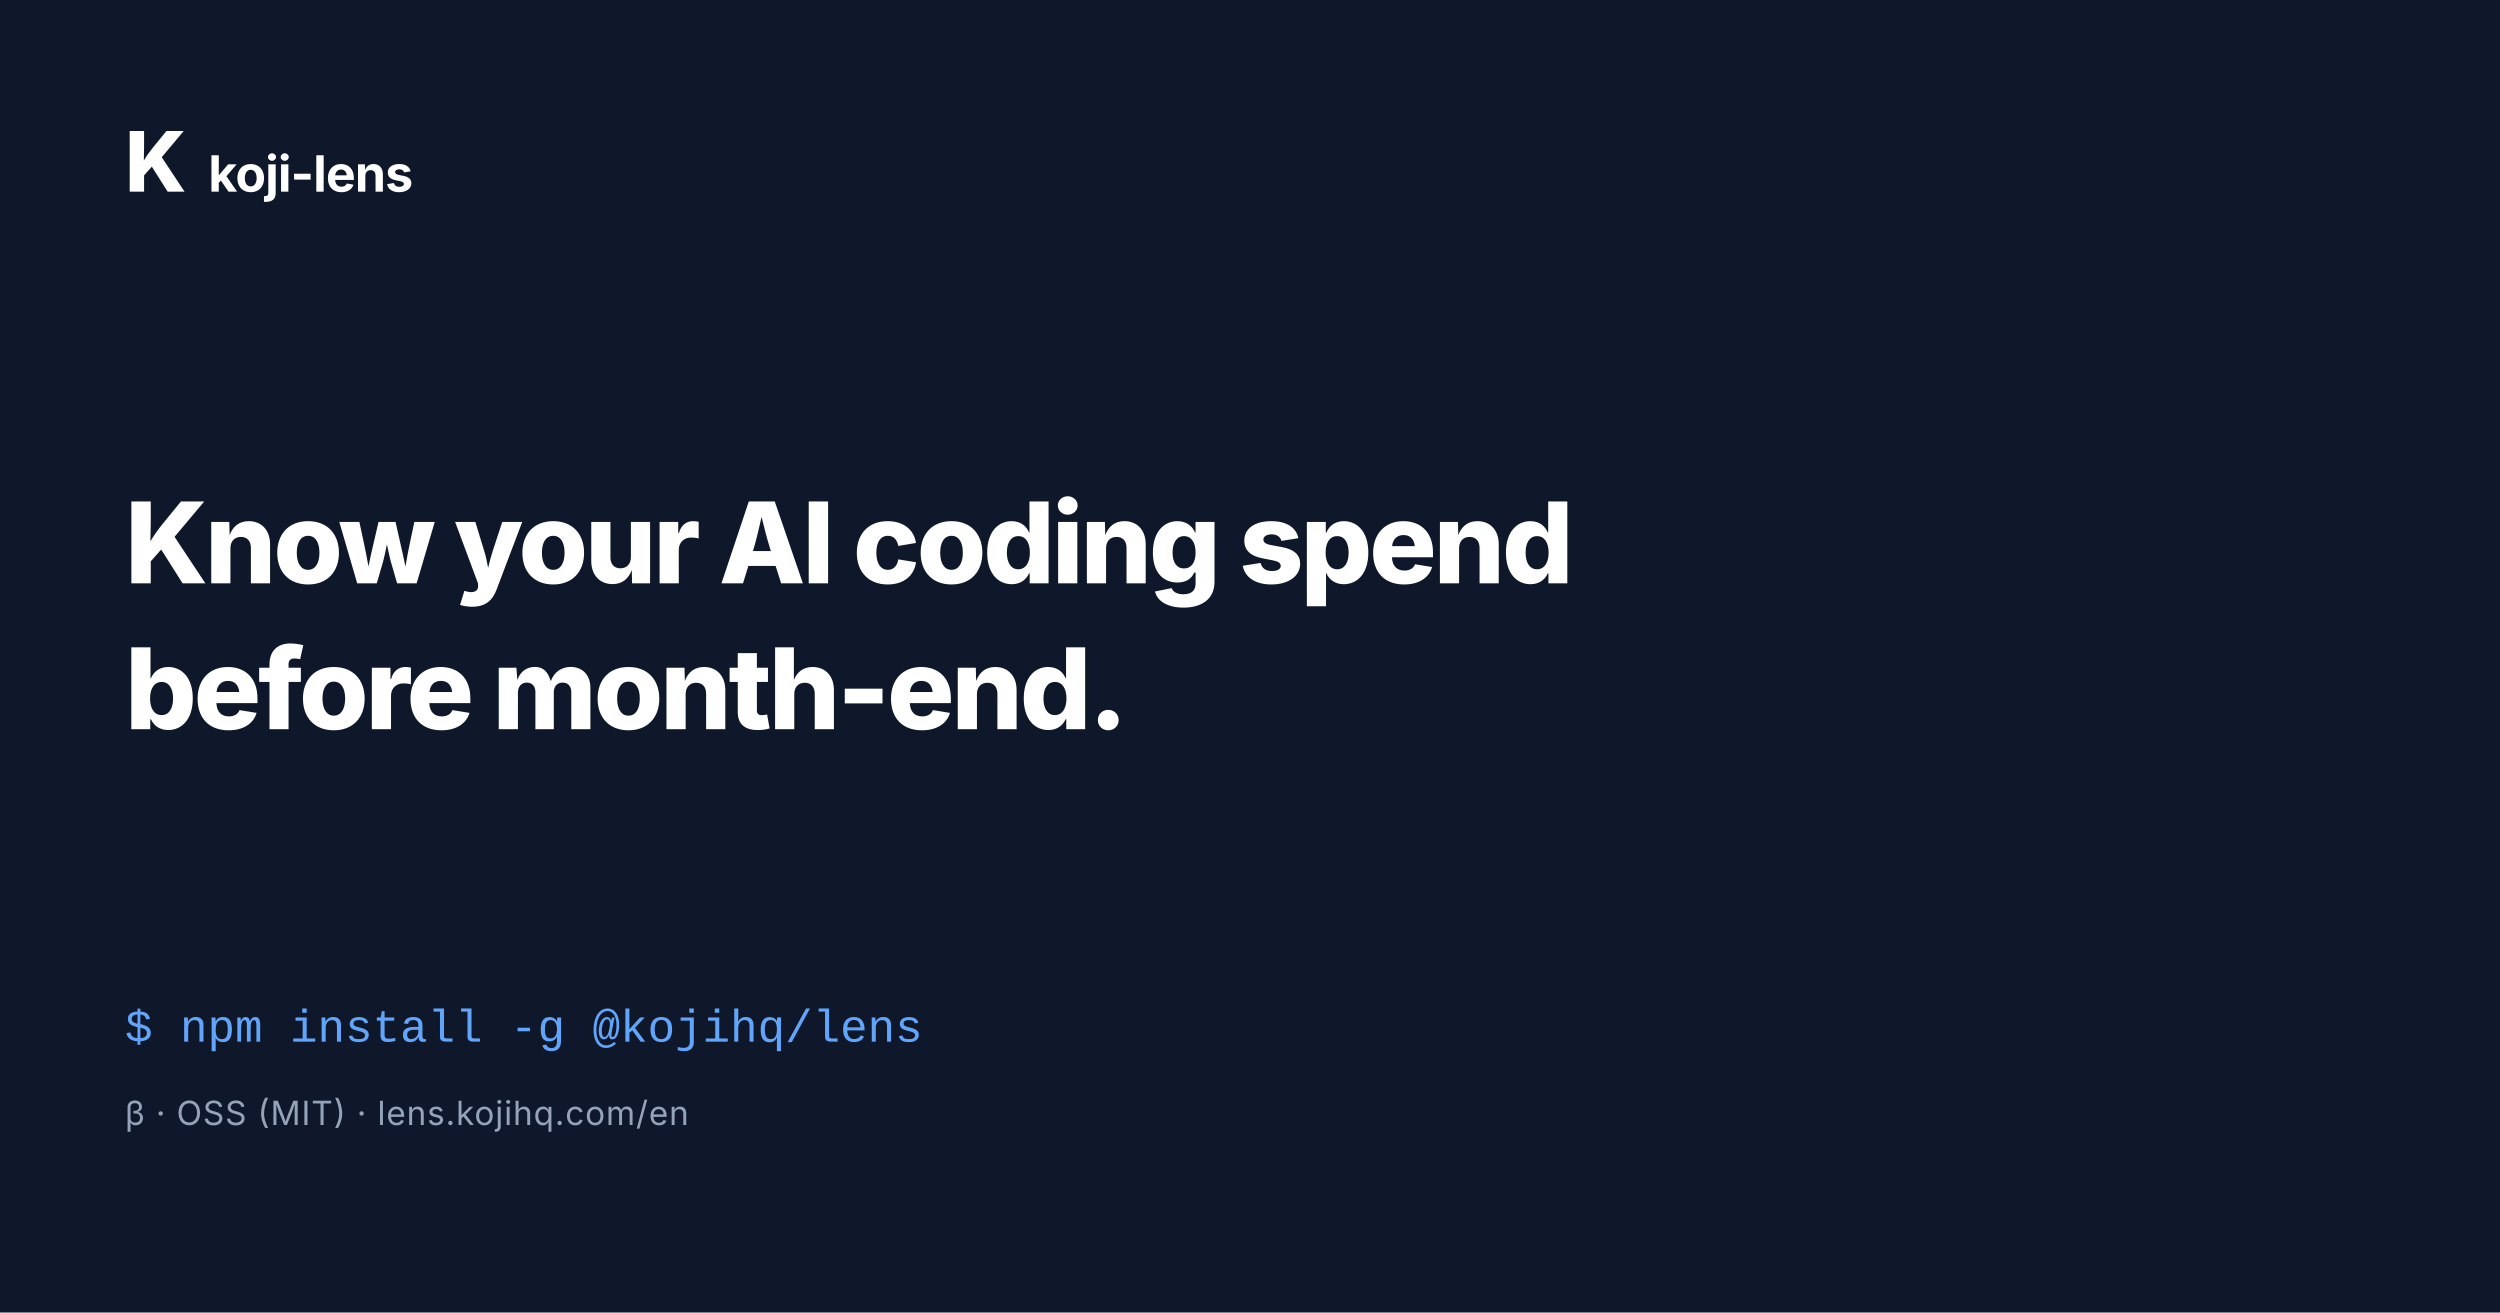
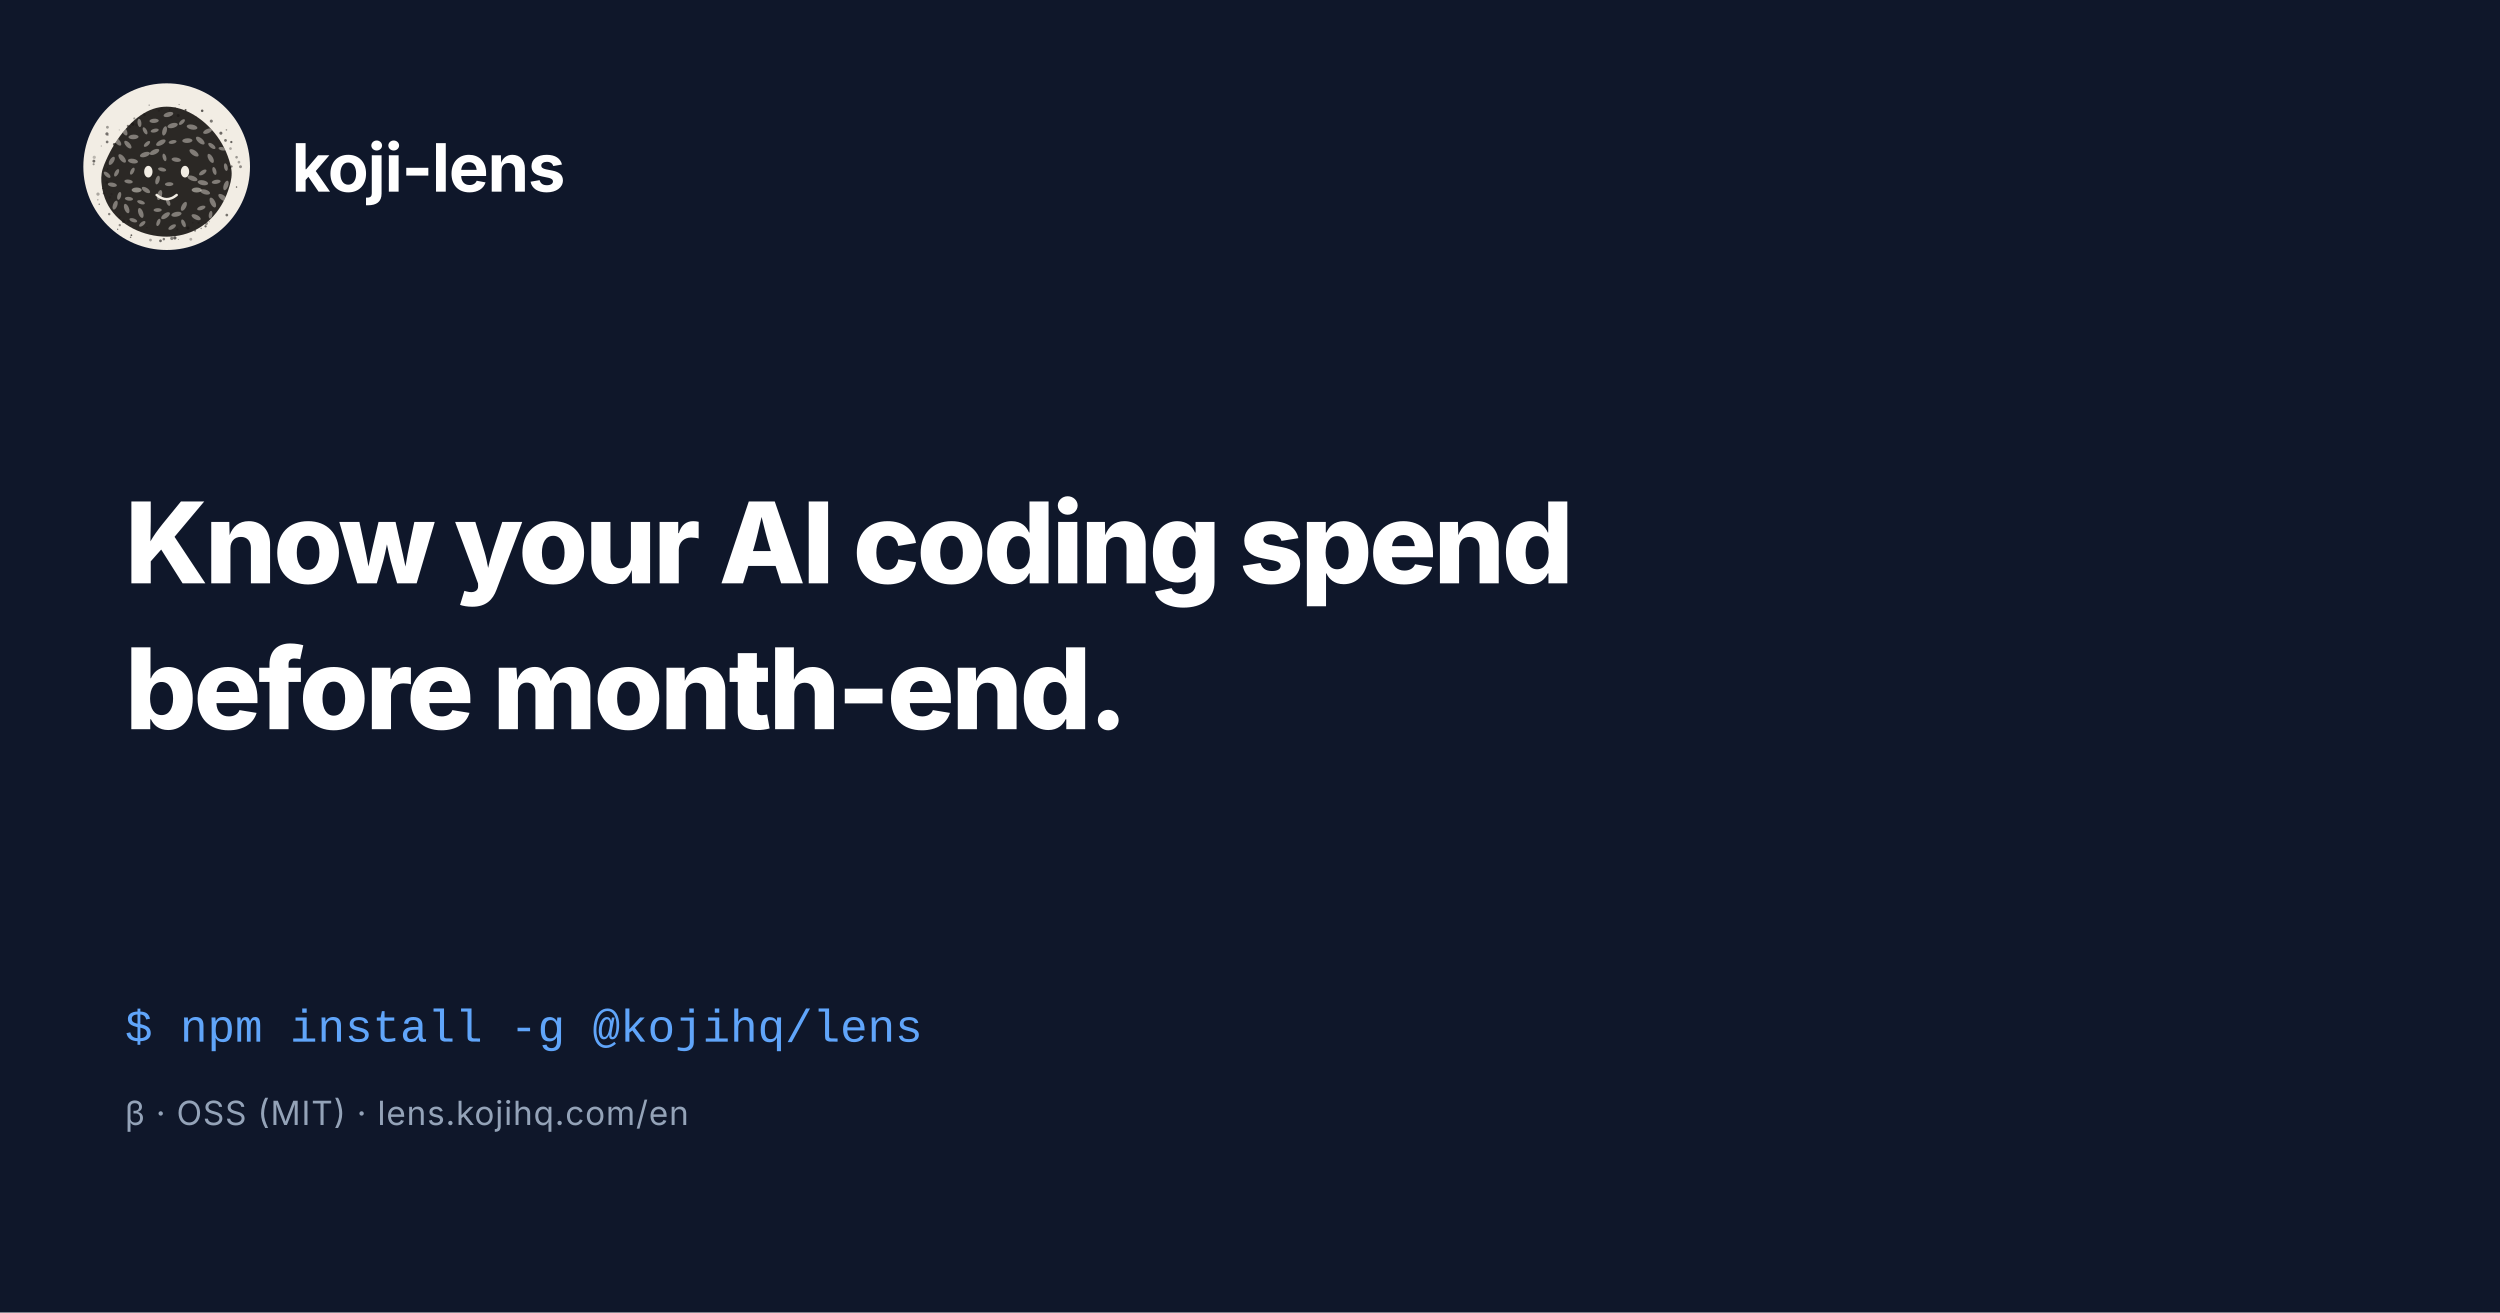
<svg xmlns="http://www.w3.org/2000/svg" viewBox="0 0 1200 630" width="1200" height="630">
  <rect width="1200" height="630" fill="#0f172a" />
  <g font-family="Inter, -apple-system, BlinkMacSystemFont, 'Helvetica Neue', Arial, sans-serif">
-     <text x="60" y="92" font-size="40" font-weight="800" fill="#ffffff" letter-spacing="-1">K</text>
-     <text x="100" y="92" font-size="24" font-weight="700" fill="#ffffff" letter-spacing="-0.4">koji-lens</text>
+     <circle cx="80" cy="80" r="40" fill="#F2EDE4" />
+     <svg x="40" y="40" width="80" height="80" viewBox="0 0 200 200">
+       <defs>
+         <clipPath id="m13clip_ogen">
+           <path d="M 100.00 28.00 C 105.56 28.00 111.33 28.94 117.01 30.73 C 122.69 32.51 128.55 35.27 134.06 38.72 C 139.57 42.17 145.14 46.55 150.06 51.43 C 154.98 56.31 159.73 62.02 163.60 68.00 C 167.47 73.98 170.87 80.63 173.27 87.29 C 175.67 93.96 177.91 101.14 178.00 108.00 C 178.09 114.86 175.97 121.94 173.84 128.44 C 171.70 134.94 168.69 141.31 165.21 147.00 C 161.73 152.69 157.54 158.02 152.95 162.57 C 148.35 167.12 143.18 171.12 137.65 174.28 C 132.12 177.44 126.06 179.92 119.78 181.54 C 113.51 183.16 106.73 184.00 100.00 184.00 C 93.27 184.00 86.13 183.16 79.41 181.54 C 72.68 179.92 65.78 177.44 59.65 174.28 C 53.52 171.12 47.56 167.12 42.64 162.57 C 37.72 158.02 33.36 152.69 30.11 147.00 C 26.86 141.31 24.50 134.94 23.15 128.44 C 21.80 121.94 20.92 114.86 22.00 108.00 C 23.08 101.14 26.49 93.96 29.60 87.29 C 32.71 80.63 36.63 73.98 40.66 68.00 C 44.69 62.02 49.20 56.31 53.79 51.43 C 58.38 46.55 63.24 42.17 68.22 38.72 C 73.20 35.27 78.36 32.51 83.66 30.73 C 88.95 28.94 94.44 28.00 100.00 28.00 Z" />
+         </clipPath>
+       </defs>
+       <circle cx="170.60" cy="68.48" r="1.70" fill="#1A1715" opacity="0.57" />
+       <circle cx="23.36" cy="126.10" r="0.91" fill="#1A1715" opacity="0.68" />
+       <circle cx="112.79" cy="175.27" r="1.26" fill="#1A1715" opacity="0.42" />
+       <circle cx="12.35" cy="97.09" r="1.27" fill="#1A1715" opacity="0.42" />
+       <circle cx="43.73" cy="170.14" r="1.44" fill="#1A1715" opacity="0.45" />
+       <circle cx="151.02" cy="165.98" r="0.86" fill="#1A1715" opacity="0.33" />
+       <circle cx="188.61" cy="100.05" r="1.77" fill="#1A1715" opacity="0.45" />
+       <circle cx="103.52" cy="31.67" r="0.96" fill="#1A1715" opacity="0.62" />
+       <circle cx="92.59" cy="189.02" r="1.66" fill="#1A1715" opacity="0.61" />
+       <circle cx="63.83" cy="49.96" r="1.58" fill="#1A1715" opacity="0.35" />
+       <circle cx="175.60" cy="101.10" r="1.55" fill="#1A1715" opacity="0.65" />
+       <circle cx="134.07" cy="176.96" r="1.03" fill="#1A1715" opacity="0.69" />
+       <circle cx="79.01" cy="26.17" r="0.81" fill="#1A1715" opacity="0.46" />
+       <circle cx="57.65" cy="182.25" r="1.11" fill="#1A1715" opacity="0.69" />
+       <circle cx="19.05" cy="145.04" r="0.81" fill="#1A1715" opacity="0.68" />
+       <circle cx="12.65" cy="93.37" r="1.76" fill="#1A1715" opacity="0.61" />
+       <circle cx="28.91" cy="52.70" r="1.72" fill="#1A1715" opacity="0.39" />
+       <circle cx="183.85" cy="124.46" r="0.93" fill="#1A1715" opacity="0.66" />
+       <circle cx="165.07" cy="59.83" r="1.87" fill="#1A1715" opacity="0.62" />
+       <circle cx="32.04" cy="136.76" r="1.49" fill="#1A1715" opacity="0.25" />
+       <circle cx="113.98" cy="187.27" r="0.61" fill="#1A1715" opacity="0.47" />
+       <circle cx="128.98" cy="187.12" r="1.74" fill="#1A1715" opacity="0.30" />
+       <circle cx="28.35" cy="60.68" r="1.94" fill="#1A1715" opacity="0.58" />
+       <circle cx="31.05" cy="156.92" r="1.48" fill="#1A1715" opacity="0.50" />
+       <circle cx="13.12" cy="88.77" r="1.95" fill="#1A1715" opacity="0.26" />
+       <circle cx="33.89" cy="132.99" r="1.41" fill="#1A1715" opacity="0.26" />
+       <circle cx="109.87" cy="185.50" r="1.95" fill="#1A1715" opacity="0.67" />
+       <circle cx="153.57" cy="45.35" r="1.86" fill="#1A1715" opacity="0.55" />
+       <circle cx="56.71" cy="184.77" r="0.97" fill="#1A1715" opacity="0.53" />
+       <circle cx="61.16" cy="42.15" r="1.27" fill="#1A1715" opacity="0.38" />
+       <circle cx="100.99" cy="36.77" r="1.46" fill="#1A1715" opacity="0.30" />
+       <circle cx="43.16" cy="55.96" r="0.77" fill="#1A1715" opacity="0.26" />
+       <circle cx="80.59" cy="188.09" r="1.67" fill="#1A1715" opacity="0.35" />
+       <circle cx="59.29" cy="49.00" r="1.96" fill="#1A1715" opacity="0.68" />
+       <circle cx="125.47" cy="173.64" r="1.92" fill="#1A1715" opacity="0.68" />
+       <circle cx="21.50" cy="75.22" r="0.64" fill="#1A1715" opacity="0.48" />
+       <circle cx="37.19" cy="73.28" r="1.72" fill="#1A1715" opacity="0.68" />
+       <circle cx="83.45" cy="180.74" r="0.65" fill="#1A1715" opacity="0.41" />
+       <circle cx="138.35" cy="167.45" r="1.38" fill="#1A1715" opacity="0.37" />
+       <circle cx="122.68" cy="32.03" r="1.27" fill="#1A1715" opacity="0.67" />
+       <circle cx="54.19" cy="165.62" r="1.87" fill="#1A1715" opacity="0.36" />
+       <circle cx="41.22" cy="175.13" r="0.80" fill="#1A1715" opacity="0.64" />
+       <circle cx="186.73" cy="94.60" r="1.65" fill="#1A1715" opacity="0.34" />
+       <circle cx="53.47" cy="51.07" r="1.34" fill="#1A1715" opacity="0.53" />
+       <circle cx="171.72" cy="55.88" r="0.98" fill="#1A1715" opacity="0.43" />
+       <circle cx="17.41" cy="139.80" r="0.86" fill="#1A1715" opacity="0.40" />
+       <circle cx="113.82" cy="38.65" r="1.85" fill="#1A1715" opacity="0.62" />
+       <circle cx="48.23" cy="165.70" r="1.96" fill="#1A1715" opacity="0.56" />
+       <circle cx="177.75" cy="99.79" r="1.43" fill="#1A1715" opacity="0.58" />
+       <circle cx="29.63" cy="62.34" r="0.79" fill="#1A1715" opacity="0.35" />
+       <circle cx="56.14" cy="52.35" r="1.45" fill="#1A1715" opacity="0.33" />
+       <circle cx="106.16" cy="186.11" r="1.99" fill="#1A1715" opacity="0.51" />
+       <circle cx="131.44" cy="167.43" r="0.69" fill="#1A1715" opacity="0.62" />
+       <circle cx="114.90" cy="25.50" r="0.63" fill="#1A1715" opacity="0.56" />
+       <circle cx="76.31" cy="173.02" r="0.78" fill="#1A1715" opacity="0.37" />
+       <circle cx="110.18" cy="29.55" r="1.02" fill="#1A1715" opacity="0.42" />
+       <circle cx="28.31" cy="119.03" r="1.70" fill="#1A1715" opacity="0.40" />
+       <circle cx="147.62" cy="168.12" r="1.89" fill="#1A1715" opacity="0.47" />
+       <circle cx="104.78" cy="36.38" r="1.04" fill="#1A1715" opacity="0.47" />
+       <circle cx="29.05" cy="95.67" r="1.64" fill="#1A1715" opacity="0.35" />
+       <circle cx="142.61" cy="32.96" r="1.55" fill="#1A1715" opacity="0.68" />
+       <circle cx="183.89" cy="88.68" r="1.58" fill="#1A1715" opacity="0.40" />
+       <circle cx="96.59" cy="186.96" r="1.53" fill="#1A1715" opacity="0.55" />
+       <circle cx="93.71" cy="30.57" r="1.76" fill="#1A1715" opacity="0.26" />
+       <circle cx="90.68" cy="32.74" r="1.46" fill="#1A1715" opacity="0.31" />
+       <circle cx="28.56" cy="70.35" r="1.66" fill="#1A1715" opacity="0.56" />
+       <circle cx="135.50" cy="40.66" r="0.76" fill="#1A1715" opacity="0.52" />
+       <circle cx="73.44" cy="37.70" r="1.61" fill="#1A1715" opacity="0.52" />
+       <circle cx="24.53" cy="131.94" r="1.29" fill="#1A1715" opacity="0.55" />
+       <circle cx="141.37" cy="174.10" r="0.90" fill="#1A1715" opacity="0.46" />
+       <circle cx="67.72" cy="42.72" r="1.14" fill="#1A1715" opacity="0.34" />
+       <circle cx="177.59" cy="70.43" r="1.36" fill="#1A1715" opacity="0.66" />
+       <circle cx="176.59" cy="78.29" r="1.65" fill="#1A1715" opacity="0.32" />
+       <circle cx="172.18" cy="158.07" r="1.64" fill="#1A1715" opacity="0.57" />
+       <circle cx="43.58" cy="160.52" r="1.03" fill="#1A1715" opacity="0.67" />
+       <circle cx="28.99" cy="102.82" r="0.85" fill="#1A1715" opacity="0.66" />
+       <circle cx="105.24" cy="40.65" r="1.50" fill="#1A1715" opacity="0.28" />
+       <circle cx="17.59" cy="132.95" r="1.98" fill="#1A1715" opacity="0.33" />
+       <circle cx="146.67" cy="171.55" r="1.39" fill="#1A1715" opacity="0.62" />
+       <circle cx="160.48" cy="69.10" r="0.67" fill="#1A1715" opacity="0.31" />
+       <path d="M 100.00 28.00 C 105.56 28.00 111.33 28.94 117.01 30.73 C 122.69 32.51 128.55 35.27 134.06 38.72 C 139.57 42.17 145.14 46.55 150.06 51.43 C 154.98 56.31 159.73 62.02 163.60 68.00 C 167.47 73.98 170.87 80.63 173.27 87.29 C 175.67 93.96 177.91 101.14 178.00 108.00 C 178.09 114.86 175.97 121.94 173.84 128.44 C 171.70 134.94 168.69 141.31 165.21 147.00 C 161.73 152.69 157.54 158.02 152.95 162.57 C 148.35 167.12 143.18 171.12 137.65 174.28 C 132.12 177.44 126.06 179.92 119.78 181.54 C 113.51 183.16 106.73 184.00 100.00 184.00 C 93.27 184.00 86.13 183.16 79.41 181.54 C 72.68 179.92 65.78 177.44 59.65 174.28 C 53.52 171.12 47.56 167.12 42.64 162.57 C 37.72 158.02 33.36 152.69 30.11 147.00 C 26.86 141.31 24.50 134.94 23.15 128.44 C 21.80 121.94 20.92 114.86 22.00 108.00 C 23.08 101.14 26.49 93.96 29.60 87.29 C 32.71 80.63 36.63 73.98 40.66 68.00 C 44.69 62.02 49.20 56.31 53.79 51.43 C 58.38 46.55 63.24 42.17 68.22 38.72 C 73.20 35.27 78.36 32.51 83.66 30.73 C 88.95 28.94 94.44 28.00 100.00 28.00 Z" fill="#1A1715" opacity="0.92" />
+       <g clip-path="url(#m13clip_ogen)" opacity="0.78">
+         <ellipse cx="159.42" cy="118.18" rx="5.32" ry="2.45" transform="rotate(350.63 159.42 118.18)" fill="#F2EDE4" opacity="0.55" />
+         <ellipse cx="107.15" cy="70.37" rx="4.76" ry="2.20" transform="rotate(168.95 107.15 70.37)" fill="#F2EDE4" opacity="0.55" />
+         <ellipse cx="89.20" cy="152.05" rx="4.87" ry="2.25" transform="rotate(358.85 89.20 152.05)" fill="#F2EDE4" opacity="0.55" />
+         <ellipse cx="146.14" cy="130.37" rx="6.11" ry="2.82" transform="rotate(197.12 146.14 130.37)" fill="#F2EDE4" opacity="0.55" />
+         <ellipse cx="34.82" cy="121.68" rx="5.46" ry="2.52" transform="rotate(10.06 34.82 121.68)" fill="#F2EDE4" opacity="0.55" />
+         <ellipse cx="58.79" cy="105.40" rx="4.62" ry="2.13" transform="rotate(297.00 58.79 105.40)" fill="#F2EDE4" opacity="0.55" />
+         <ellipse cx="171.02" cy="100.53" rx="4.67" ry="2.16" transform="rotate(257.91 171.02 100.53)" fill="#F2EDE4" opacity="0.55" />
+         <ellipse cx="60.21" cy="64.31" rx="6.01" ry="2.78" transform="rotate(357.43 60.21 64.31)" fill="#F2EDE4" opacity="0.55" />
+         <ellipse cx="67.34" cy="47.50" rx="5.00" ry="2.31" transform="rotate(82.92 67.34 47.50)" fill="#F2EDE4" opacity="0.55" />
+         <ellipse cx="149.14" cy="57.38" rx="5.72" ry="2.64" transform="rotate(156.19 149.14 57.38)" fill="#F2EDE4" opacity="0.55" />
+         <ellipse cx="132.84" cy="83.43" rx="6.42" ry="2.96" transform="rotate(215.75 132.84 83.43)" fill="#F2EDE4" opacity="0.55" />
+         <ellipse cx="130.47" cy="52.50" rx="6.46" ry="2.98" transform="rotate(191.07 130.47 52.50)" fill="#F2EDE4" opacity="0.55" />
+         <ellipse cx="68.95" cy="155.54" rx="6.20" ry="2.86" transform="rotate(70.58 68.95 155.54)" fill="#F2EDE4" opacity="0.55" />
+         <ellipse cx="52.00" cy="150.27" rx="5.96" ry="2.75" transform="rotate(248.43 52.00 150.27)" fill="#F2EDE4" opacity="0.55" />
+         <ellipse cx="143.46" cy="119.28" rx="6.34" ry="2.93" transform="rotate(191.01 143.46 119.28)" fill="#F2EDE4" opacity="0.55" />
+         <ellipse cx="106.58" cy="172.49" rx="5.12" ry="2.36" transform="rotate(148.10 106.58 172.49)" fill="#F2EDE4" opacity="0.55" />
+         <ellipse cx="79.20" cy="105.99" rx="5.49" ry="2.53" transform="rotate(85.97 79.20 105.99)" fill="#F2EDE4" opacity="0.55" />
+         <ellipse cx="85.64" cy="56.71" rx="4.88" ry="2.25" transform="rotate(166.83 85.64 56.71)" fill="#F2EDE4" opacity="0.55" />
+         <ellipse cx="154.24" cy="75.15" rx="5.19" ry="2.40" transform="rotate(217.98 154.24 75.15)" fill="#F2EDE4" opacity="0.55" />
+         <ellipse cx="73.91" cy="85.47" rx="6.19" ry="2.86" transform="rotate(162.02 73.91 85.47)" fill="#F2EDE4" opacity="0.55" />
+         <ellipse cx="135.38" cy="160.65" rx="6.01" ry="2.77" transform="rotate(207.08 135.38 160.65)" fill="#F2EDE4" opacity="0.55" />
+         <ellipse cx="76.38" cy="72.71" rx="4.70" ry="2.17" transform="rotate(137.91 76.38 72.71)" fill="#F2EDE4" opacity="0.55" />
+         <ellipse cx="155.39" cy="143.04" rx="6.46" ry="2.98" transform="rotate(243.06 155.39 143.04)" fill="#F2EDE4" opacity="0.55" />
+         <ellipse cx="120.20" cy="167.99" rx="4.92" ry="2.27" transform="rotate(66.64 120.20 167.99)" fill="#F2EDE4" opacity="0.55" />
+         <ellipse cx="90.09" cy="166.89" rx="4.61" ry="2.13" transform="rotate(290.14 90.09 166.89)" fill="#F2EDE4" opacity="0.55" />
+         <ellipse cx="140.33" cy="68.72" rx="6.39" ry="2.95" transform="rotate(40.78 140.33 68.72)" fill="#F2EDE4" opacity="0.55" />
+         <ellipse cx="54.71" cy="138.54" rx="4.91" ry="2.27" transform="rotate(6.13 54.71 138.54)" fill="#F2EDE4" opacity="0.55" />
+         <ellipse cx="91.47" cy="134.06" rx="6.17" ry="2.85" transform="rotate(285.74 91.47 134.06)" fill="#F2EDE4" opacity="0.55" />
+         <ellipse cx="93.05" cy="71.22" rx="6.29" ry="2.90" transform="rotate(331.43 93.05 71.22)" fill="#F2EDE4" opacity="0.55" />
+         <ellipse cx="89.07" cy="116.08" rx="5.33" ry="2.46" transform="rotate(285.86 89.07 116.08)" fill="#F2EDE4" opacity="0.55" />
+         <ellipse cx="46.61" cy="90.10" rx="6.21" ry="2.87" transform="rotate(230.32 46.61 90.10)" fill="#F2EDE4" opacity="0.55" />
+         <ellipse cx="157.31" cy="105.14" rx="4.85" ry="2.24" transform="rotate(73.69 157.31 105.14)" fill="#F2EDE4" opacity="0.55" />
+         <ellipse cx="152.82" cy="90.07" rx="6.04" ry="2.79" transform="rotate(60.66 152.82 90.07)" fill="#F2EDE4" opacity="0.55" />
+         <ellipse cx="143.33" cy="106.93" rx="5.19" ry="2.40" transform="rotate(325.46 143.33 106.93)" fill="#F2EDE4" opacity="0.55" />
+         <ellipse cx="101.85" cy="142.75" rx="4.59" ry="2.12" transform="rotate(248.03 101.85 142.75)" fill="#F2EDE4" opacity="0.55" />
+         <ellipse cx="70.73" cy="168.62" rx="4.66" ry="2.15" transform="rotate(320.16 70.73 168.62)" fill="#F2EDE4" opacity="0.55" />
+         <ellipse cx="54.27" cy="117.83" rx="5.04" ry="2.33" transform="rotate(187.63 54.27 117.83)" fill="#F2EDE4" opacity="0.55" />
+         <ellipse cx="124.82" cy="68.75" rx="6.08" ry="2.81" transform="rotate(177.36 124.82 68.75)" fill="#F2EDE4" opacity="0.55" />
+         <ellipse cx="120.63" cy="147.62" rx="5.91" ry="2.73" transform="rotate(117.87 120.63 147.62)" fill="#F2EDE4" opacity="0.55" />
+         <ellipse cx="111.73" cy="157.12" rx="6.21" ry="2.87" transform="rotate(168.37 111.73 157.12)" fill="#F2EDE4" opacity="0.55" />
+         <ellipse cx="107.15" cy="50.65" rx="6.32" ry="2.92" transform="rotate(345.19 107.15 50.65)" fill="#F2EDE4" opacity="0.55" />
+         <ellipse cx="171.17" cy="122.55" rx="5.99" ry="2.76" transform="rotate(289.61 171.17 122.55)" fill="#F2EDE4" opacity="0.55" />
+         <ellipse cx="53.46" cy="73.57" rx="5.81" ry="2.68" transform="rotate(47.94 53.46 73.57)" fill="#F2EDE4" opacity="0.55" />
+         <ellipse cx="102.10" cy="37.43" rx="5.97" ry="2.76" transform="rotate(343.73 102.10 37.43)" fill="#F2EDE4" opacity="0.55" />
+         <ellipse cx="111.50" cy="91.63" rx="5.61" ry="2.59" transform="rotate(188.44 111.50 91.63)" fill="#F2EDE4" opacity="0.55" />
+         <ellipse cx="84.94" cy="45.00" rx="5.55" ry="2.56" transform="rotate(176.45 84.94 45.00)" fill="#F2EDE4" opacity="0.55" />
+         <ellipse cx="85.39" cy="82.34" rx="6.18" ry="2.85" transform="rotate(154.44 85.39 82.34)" fill="#F2EDE4" opacity="0.55" />
+         <ellipse cx="97.37" cy="88.90" rx="4.65" ry="2.15" transform="rotate(254.24 97.37 88.90)" fill="#F2EDE4" opacity="0.55" />
+         <ellipse cx="118.32" cy="46.49" rx="4.56" ry="2.10" transform="rotate(316.63 118.32 46.49)" fill="#F2EDE4" opacity="0.55" />
+         <ellipse cx="43.02" cy="135.08" rx="4.84" ry="2.23" transform="rotate(104.81 43.02 135.08)" fill="#F2EDE4" opacity="0.55" />
+         <ellipse cx="130.97" cy="114.00" rx="6.28" ry="2.90" transform="rotate(19.74 130.97 114.00)" fill="#F2EDE4" opacity="0.55" />
+         <ellipse cx="98.67" cy="158.84" rx="6.12" ry="2.83" transform="rotate(144.66 98.67 158.84)" fill="#F2EDE4" opacity="0.55" />
+         <ellipse cx="167.39" cy="137.19" rx="6.39" ry="2.95" transform="rotate(36.97 167.39 137.19)" fill="#F2EDE4" opacity="0.55" />
+         <ellipse cx="38.16" cy="146.15" rx="5.65" ry="2.61" transform="rotate(109.81 38.16 146.15)" fill="#F2EDE4" opacity="0.55" />
+         <ellipse cx="49.30" cy="57.04" rx="6.04" ry="2.79" transform="rotate(243.49 49.30 57.04)" fill="#F2EDE4" opacity="0.55" />
+         <ellipse cx="59.95" cy="164.32" rx="4.82" ry="2.23" transform="rotate(198.70 59.95 164.32)" fill="#F2EDE4" opacity="0.55" />
+         <ellipse cx="41.13" cy="69.89" rx="5.96" ry="2.75" transform="rotate(49.55 41.13 69.89)" fill="#F2EDE4" opacity="0.55" />
+         <ellipse cx="141.58" cy="149.58" rx="5.20" ry="2.40" transform="rotate(340.59 141.58 149.58)" fill="#F2EDE4" opacity="0.55" />
+         <ellipse cx="75.16" cy="128.00" rx="5.69" ry="2.63" transform="rotate(213.21 75.16 128.00)" fill="#F2EDE4" opacity="0.55" />
+         <ellipse cx="69.22" cy="142.77" rx="4.78" ry="2.21" transform="rotate(198.77 69.22 142.77)" fill="#F2EDE4" opacity="0.55" />
+         <ellipse cx="74.09" cy="57.00" rx="4.70" ry="2.17" transform="rotate(241.90 74.09 57.00)" fill="#F2EDE4" opacity="0.55" />
+         <ellipse cx="102.99" cy="120.99" rx="5.07" ry="2.34" transform="rotate(178.08 102.99 120.99)" fill="#F2EDE4" opacity="0.55" />
+         <ellipse cx="34.12" cy="93.05" rx="5.59" ry="2.58" transform="rotate(122.01 34.12 93.05)" fill="#F2EDE4" opacity="0.55" />
+         <ellipse cx="28.54" cy="109.71" rx="5.03" ry="2.32" transform="rotate(221.28 28.54 109.71)" fill="#F2EDE4" opacity="0.55" />
+         <ellipse cx="152.68" cy="157.68" rx="4.64" ry="2.14" transform="rotate(279.42 152.68 157.68)" fill="#F2EDE4" opacity="0.55" />
+         <ellipse cx="166.67" cy="78.54" rx="4.47" ry="2.06" transform="rotate(190.92 166.67 78.54)" fill="#F2EDE4" opacity="0.55" />
+         <ellipse cx="59.53" cy="93.31" rx="6.05" ry="2.79" transform="rotate(189.24 59.53 93.31)" fill="#F2EDE4" opacity="0.55" />
+         <ellipse cx="39.96" cy="107.39" rx="4.91" ry="2.27" transform="rotate(118.31 39.96 107.39)" fill="#F2EDE4" opacity="0.55" />
+         <ellipse cx="97.49" cy="57.08" rx="5.71" ry="2.63" transform="rotate(285.42 97.49 57.08)" fill="#F2EDE4" opacity="0.55" />
+         <ellipse cx="94.53" cy="103.39" rx="4.93" ry="2.28" transform="rotate(192.49 94.53 103.39)" fill="#F2EDE4" opacity="0.55" />
+       </g>
+       <ellipse cx="78" cy="106" rx="5" ry="7" fill="#F2EDE4" />
+       <ellipse cx="122" cy="106" rx="5" ry="7" fill="#F2EDE4" />
+       <ellipse cx="64" cy="128" rx="6" ry="3" fill="#F2EDE4" opacity="0.5" />
+       <ellipse cx="136" cy="128" rx="6" ry="3" fill="#F2EDE4" opacity="0.5" />
+       <path d="M 88 134 Q 100 144 112 134" fill="none" stroke="#F2EDE4" stroke-width="3" stroke-linecap="round" />
+     </svg>
+     <text x="140" y="92" font-size="32" font-weight="700" fill="#ffffff" letter-spacing="-0.5">koji-lens</text>
    <text x="60" y="280" font-size="54" font-weight="800" fill="#ffffff" letter-spacing="-1.5">Know your AI coding spend</text>
    <text x="60" y="350" font-size="54" font-weight="800" fill="#ffffff" letter-spacing="-1.5">before month-end.</text>
    <text x="60" y="500" font-family="ui-monospace, SFMono-Regular, Menlo, Monaco, Consolas, 'Liberation Mono', 'Courier New', monospace" font-size="22" font-weight="500" fill="#60a5fa" letter-spacing="0">$ npm install -g @kojihq/lens</text>
    <text x="60" y="540" font-size="16" font-weight="400" fill="#94a3b8" letter-spacing="0.4">β · OSS (MIT) · lens.kojihq.com/en</text>
  </g>
</svg>
